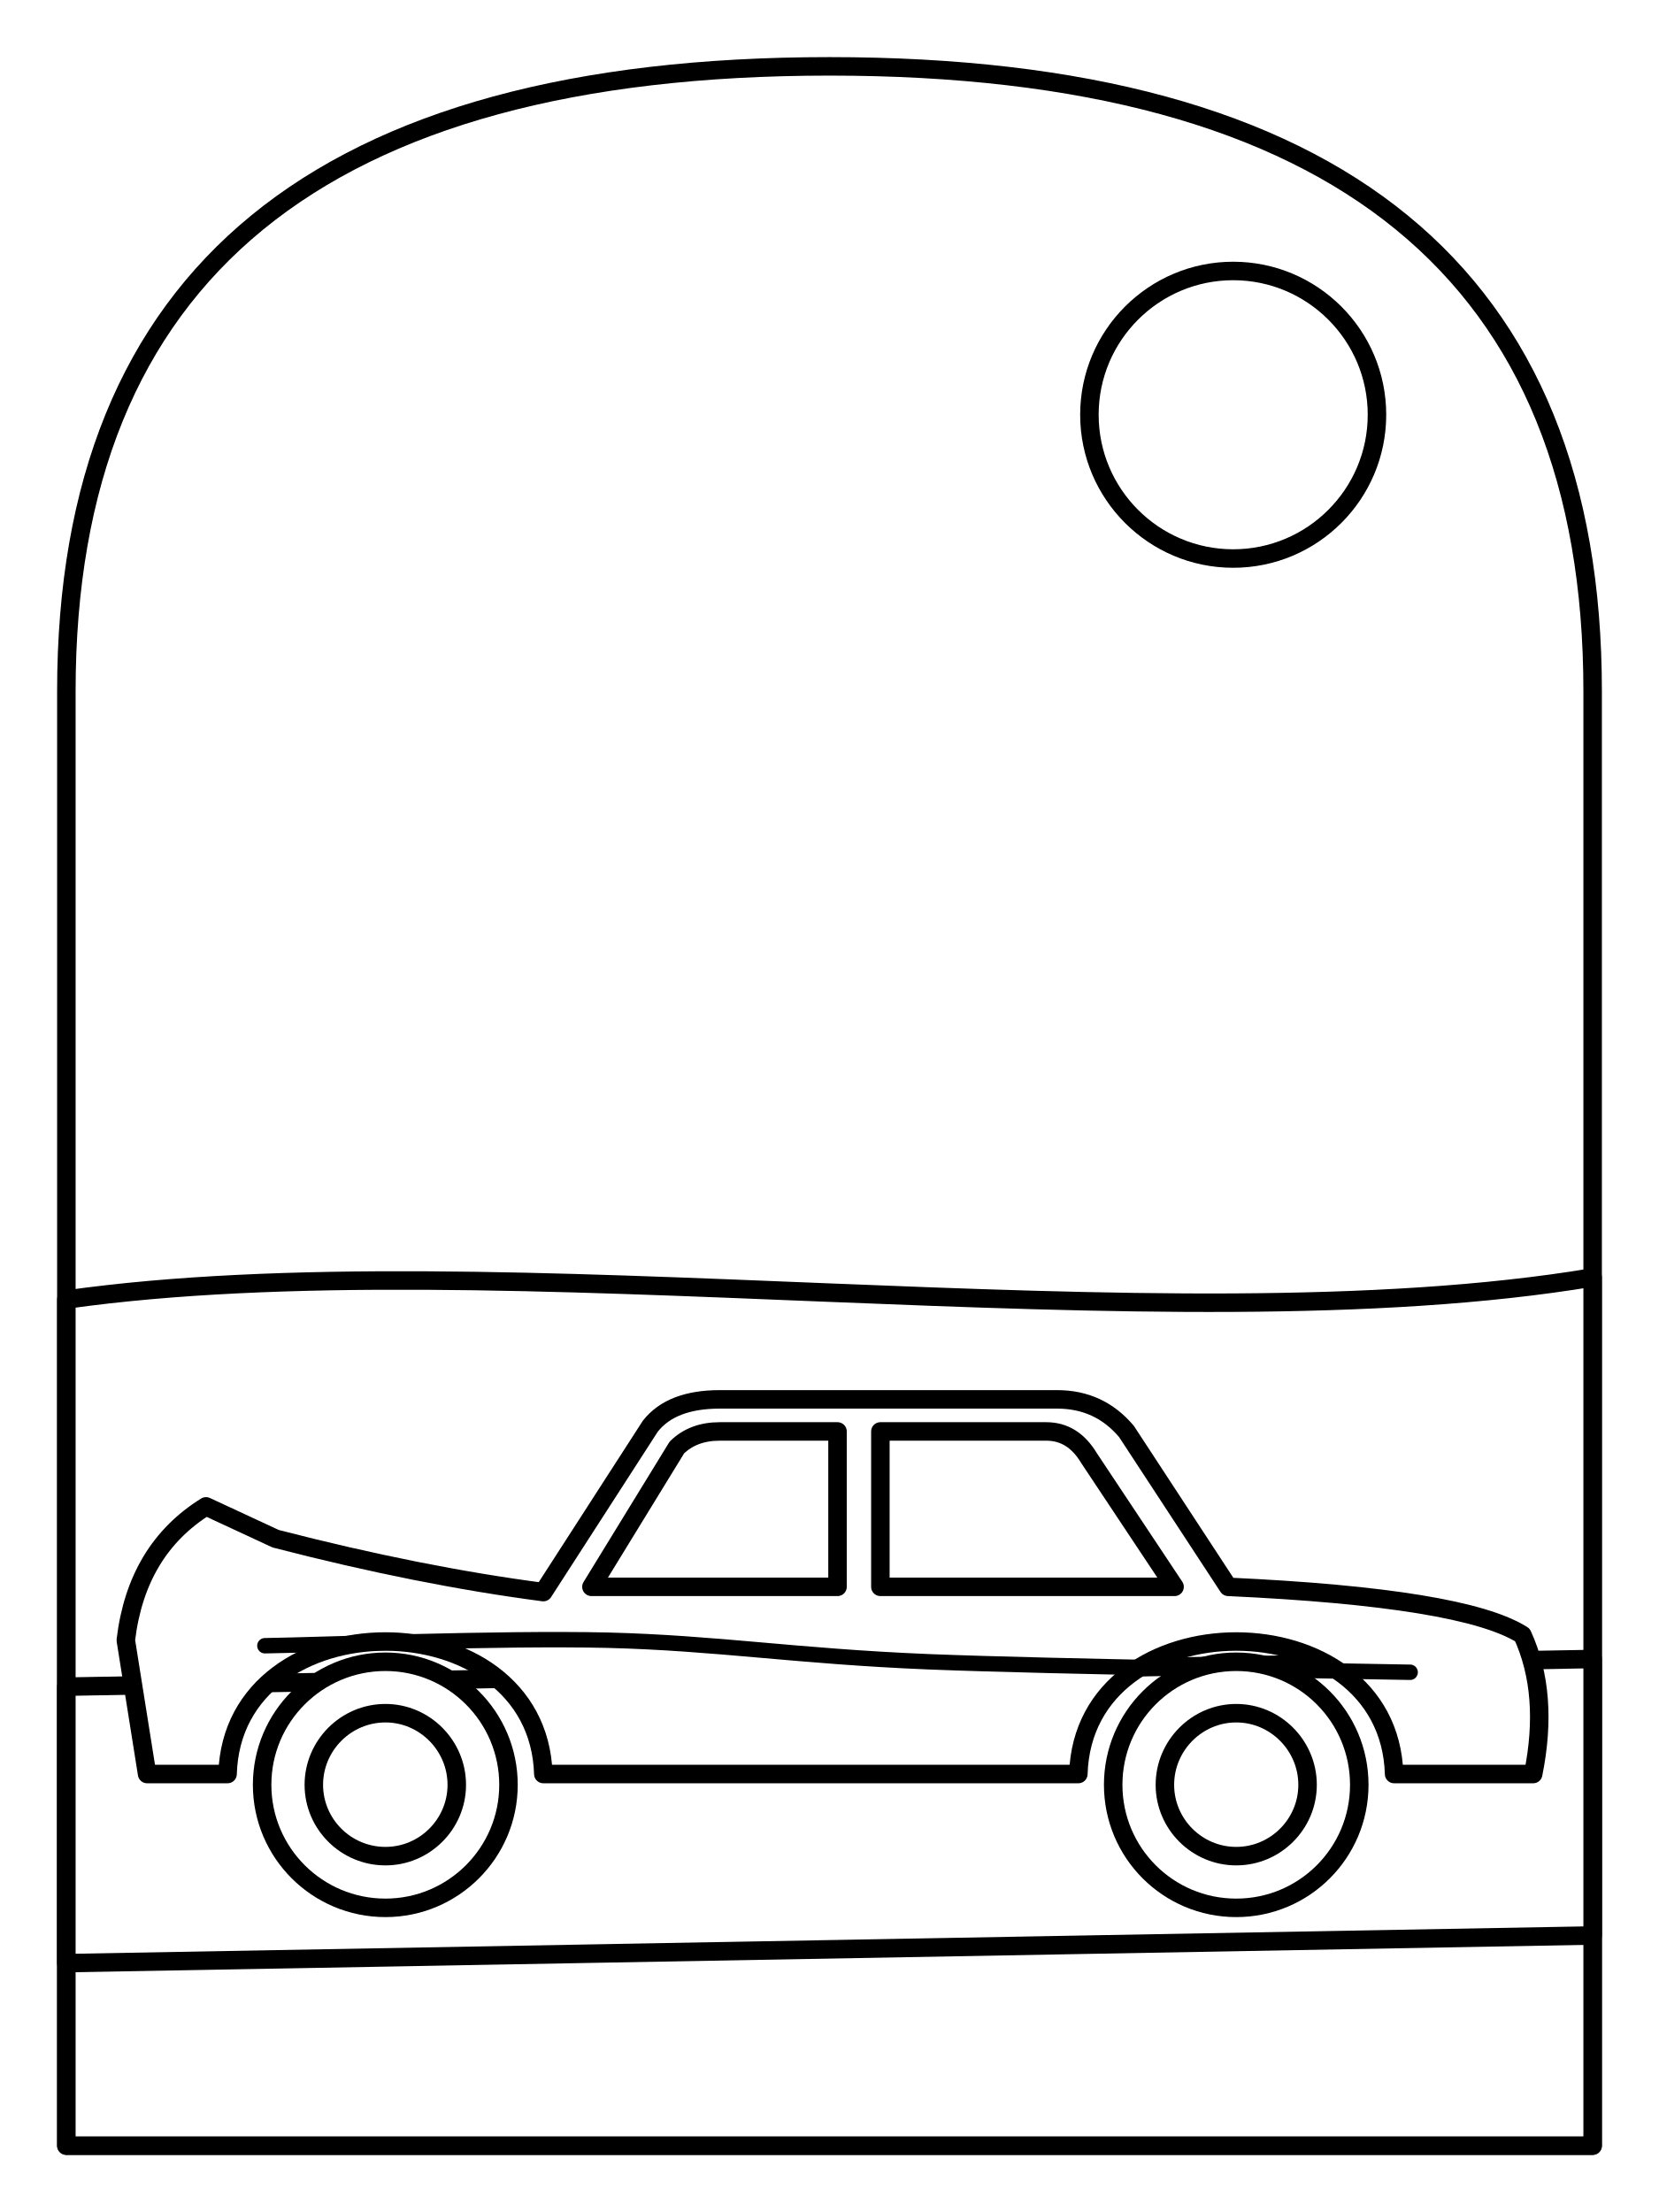
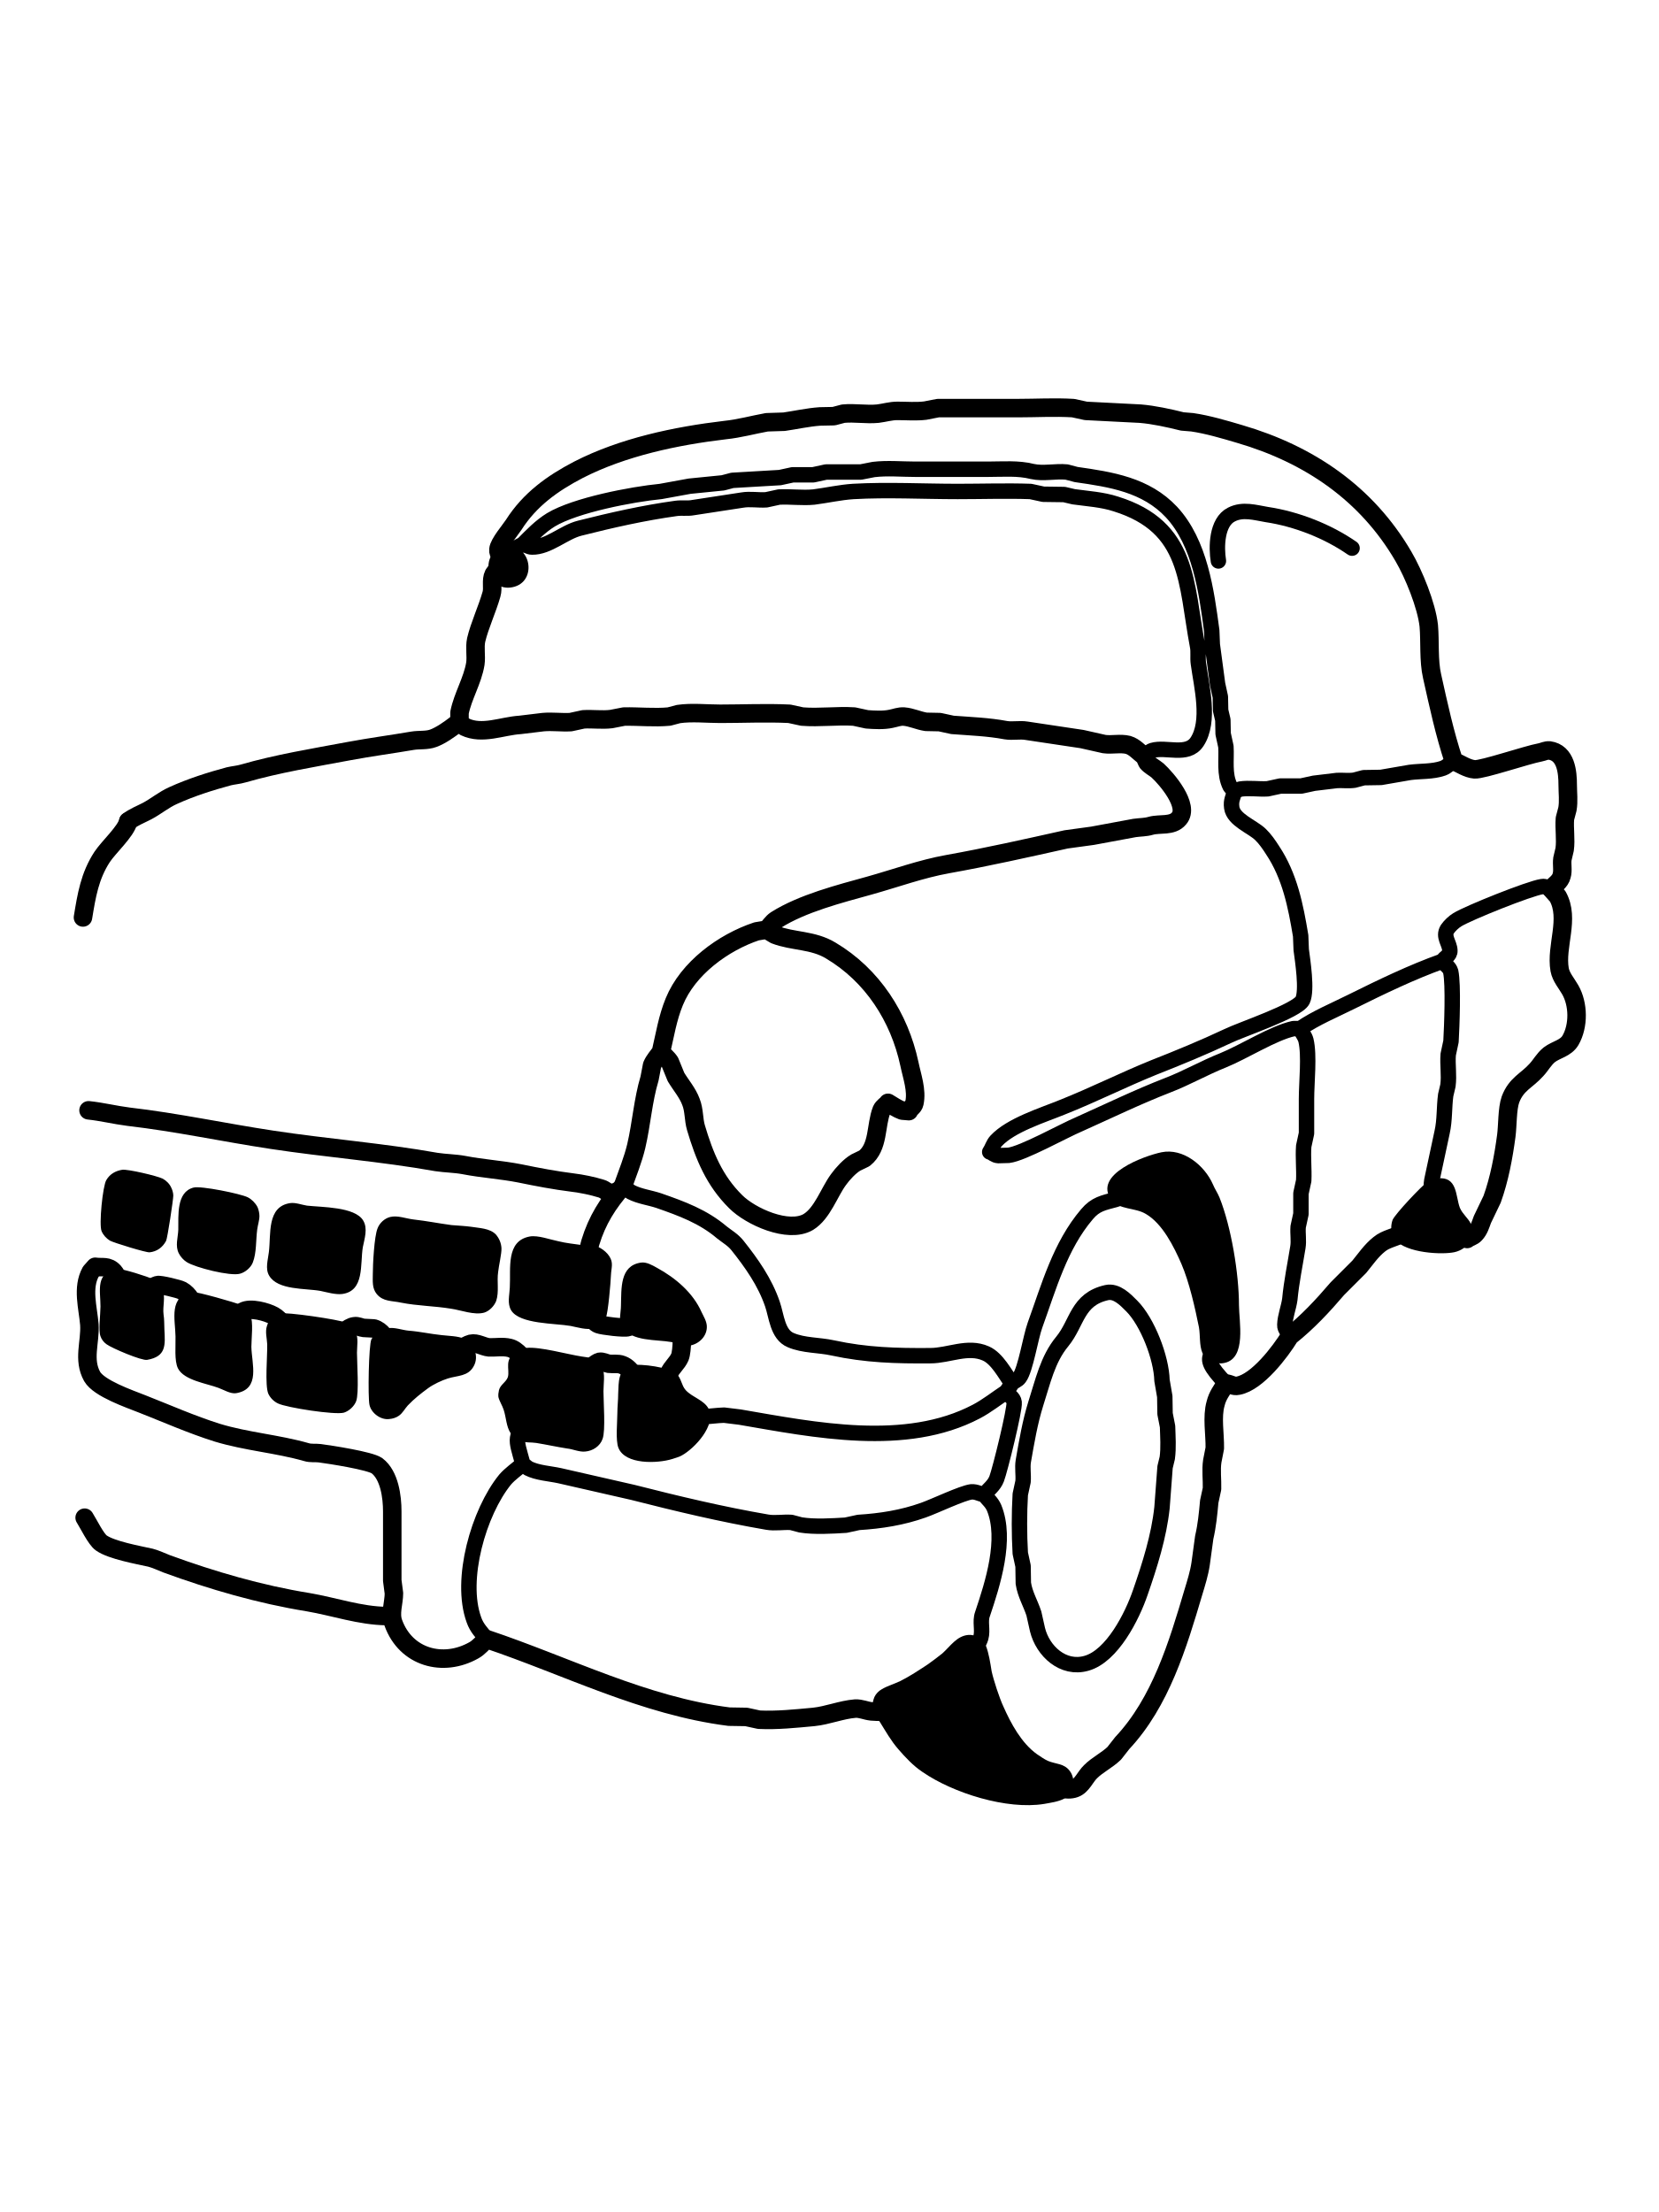
<svg xmlns="http://www.w3.org/2000/svg" version="1.1" viewBox="0 0 600 800" width="5.607in" height="7.476in" role="img" aria-label="The Sunday Sedan, a picture to color">
  <rect width="600" height="800" fill="#fff" />
-   <g transform="translate(0 0) scale(1)" fill="#fff" data-bw="white" stroke="#000" stroke-width="6.688" stroke-linecap="round" stroke-linejoin="round">
-     <path d="M24 776 L24 250 C24 99.3 116 24 300 24 C484 24 576 99.3 576 250 L576 776 Z" />
-     <path d="M498 150 C498 178.7 474.7 202 446 202 C417.3 202 394 178.7 394 150 C394 121.3 417.3 98 446 98 C474.7 98 498 121.3 498 150 Z" />
-     <path d="M24 470 C180 448 420 488 576 462 L576 776 L24 776 Z" />
-     <path d="M24 610 L576 600 L576 700 L24 710 Z" />
-     <path d="M53.2 641.6 L45.5 593.2 C48.1 571.3 57.8 555.2 74.5 544.8 L99.7 556.5 C134.5 565.5 166.7 571.9 196.5 575.8 L235.2 515.8 C240.3 509.3 248.7 506.1 260.3 506.1 L382.3 506.1 C392.6 506.1 400.9 510 407.4 517.7 L444.2 573.9 C501 576.5 536.4 582.3 550.6 591.3 C557.1 605.5 558.4 622.3 554.5 641.6 L504.2 641.6 C502.3 577.7 391.9 577.7 390 641.6 L196.5 641.6 C194.5 577.7 84.2 577.7 82.3 641.6 Z" />
-     <path d="M213.9 573.9 L244.8 523.5 C248.7 519.7 253.8 517.7 260.3 517.7 L302.9 517.7 L302.9 573.9 Z" />
-     <path d="M318.4 573.9 L318.4 517.7 L378.4 517.7 C384.9 517.7 390 520.9 393.9 527.4 L424.8 573.9 Z" />
-     <path fill="none" stroke-width="5.573" d="M95.8 595.2 C116.4 594.9 179.7 592.3 219.7 593.2 C259.6 594.2 287.4 599 335.8 601 C384.2 602.9 481 604.2 510 604.8" />
-     <path d="M183.9 645.5 C183.9 670.1 163.9 690 139.4 690 C114.8 690 94.8 670.1 94.8 645.5 C94.8 620.9 114.8 601 139.4 601 C163.9 601 183.9 620.9 183.9 645.5 Z" />
-     <path d="M165.2 645.5 C165.2 659.7 153.6 671.3 139.4 671.3 C125.1 671.3 113.5 659.7 113.5 645.5 C113.5 631.3 125.1 619.6 139.4 619.6 C153.6 619.6 165.2 631.3 165.2 645.5 Z" />
-     <path d="M491.6 645.5 C491.6 670.1 471.7 690 447.1 690 C422.5 690 402.6 670.1 402.6 645.5 C402.6 620.9 422.5 601 447.1 601 C471.7 601 491.6 620.9 491.6 645.5 Z" />
-     <path d="M472.9 645.5 C472.9 659.7 461.3 671.3 447.1 671.3 C432.9 671.3 421.3 659.7 421.3 645.5 C421.3 631.3 432.9 619.6 447.1 619.6 C461.3 619.6 472.9 631.3 472.9 645.5 Z" />
+   <g transform="translate(-0.843 -3.153) scale(1.005)" fill="#fff" data-bw="white" stroke="#000" stroke-width="6.657" stroke-linecap="round" stroke-linejoin="round">
+     <path fill="none" stroke-width="5.548" d="M189 199 C192.2 195.8 195.2 192.6 199.1 190.2 C207.9 184.9 228.3 181 238.6 180 L249 178.1 L261 176.9 L264.4 176 L281.5 175 L286.1 174 L293.5 174 L298.1 173 L310.6 173 L315.2 172.1 C320.1 171.5 325.3 172 330.2 172 L356.4 172 C361.7 172 367.2 171.5 372.3 172.8 C376.3 173.7 380.7 172.6 384.7 173 L388.1 173.9 C400.7 175.7 413.2 177.6 422.4 187.4 C432.7 198.5 435 215.9 436.9 230.1 L437.1 235.1 L439 249.3 L440 253.9 L440.1 258.8 L440.9 262.2 L441 267.2 L442 271.8 C442.3 276.5 441.3 281.7 443.5 286.1 L445 288 M189 199 C190.1 199.1 191 200 192.3 200 C198.2 200.1 203.8 194.6 209.5 193.2 C221 190.3 232.5 187.7 244.1 186.1 C246.2 185.8 248.3 186.2 250.3 185.8 L267.9 183.1 C270.8 182.6 273.7 183.2 276.6 183 L281.2 182 C285.4 181.8 289.6 182.4 293.7 182 C298.4 181.4 303.2 180.3 307.9 180 C320.3 179.3 333 180 345.5 180 C354.2 180 363 179.7 371.7 180 L376.3 181 L383.8 181.1 L387.2 181.9 C392.2 182.6 397.5 182.9 402.4 184.5 C429 192.8 427.5 212.9 431.8 235.7 C432.2 237.7 431.8 239.8 432.1 241.9 C433.2 250.1 436.5 262.7 431.6 270.1 C428.1 275.4 420.5 271.7 415.5 273.2 C414.2 273.6 413.8 274.8 412.7 275.3 M189 199 L186.9 200.1 L184.7 202.9 C184 203.9 182.9 204.2 182 205 M524 277 C522.6 277.8 521.7 279 520.1 279.6 C516.4 280.9 512 280.6 508.2 281.1 L497.8 282.9 L491.6 283 L488.2 283.9 C486.2 284.2 484 283.9 482 284 L473.7 285 L469.1 286 L461.6 286 L457 287 C453.8 287.2 450.4 286.6 447.1 287.1 L445 288 M445 288 C444.7 290.1 443.7 291 444.1 293.8 C444.7 298.2 451.5 300.6 454.4 303.4 C456 304.9 457.6 307.2 458.8 309.1 C465 318.4 467.1 329.1 468.9 339.9 L469.1 344.9 C469.6 348.8 471.3 359.5 469.6 363.1 C467.7 366.9 447.5 373.6 442.6 376 C433.9 380.1 424.9 383.8 416 387.3 C404.9 391.8 394.2 397.2 383.1 401.6 C376 404.5 364.6 408 359.3 413.7 C358.2 414.9 357.9 416.4 357 417.7 C358.1 418 358.6 418.9 360.1 419 L363.8 418.9 C368.9 418.3 383.5 410.1 389.2 407.7 C399.7 403 410.2 397.9 421 393.7 C427.8 391.1 434.2 387.4 441 384.7 C448.4 381.7 459 374.9 466.3 373.3 L468.7 373.3 M559 323 C557.9 323 557.2 321.9 555.7 322.2 C551.1 322.9 529.4 331.6 525.3 334.1 C524 334.9 522.6 336.2 521.7 337.5 C520 340.2 522.5 342.5 522.6 345.2 C522.7 347.1 520.7 347.6 520 349 M520 349 C520.9 350.5 522.4 351 522.9 352.8 C523.9 357.4 523.3 372.6 523 377.9 L522 382.6 C521.7 386.3 522.4 390.1 521.9 393.8 L521.1 397.2 C520.5 401.6 520.8 406.2 519.8 410.6 L516.1 427.9 C515.6 430.8 516.2 433.7 516 436.6 L515 440 M520 349 C508.8 353 497.9 358.3 487.2 363.6 C480.8 366.8 474.6 369.3 468.7 373.3 M468.7 373.3 C469.3 374.8 470.4 375.9 470.8 377.5 C472.1 382.9 471 392.7 471 398.6 L471 411 L470 415.6 C469.7 419.7 470.2 423.9 470 428 L469 432.6 L469 440 L468 444.6 C467.8 447.1 468.3 449.6 467.9 452 C466.9 458.2 465.6 464.4 465 470.7 C464.6 473.7 463.3 476.8 463.2 479.9 C463.1 481.6 464.6 482.5 465 484 M225 430 L227.9 432.1 C231 433.7 234.6 434.1 237.9 435.2 C246.2 438.1 253.9 440.9 260.7 446.7 C262.6 448.2 264.6 449.3 266.2 451.3 C271.3 457.7 276.1 464.5 278.8 472.4 C280.3 476.7 280.6 483.4 285.4 485.4 C290.1 487.4 295.5 487.1 300.5 488.2 C312.5 490.8 323.3 491.1 335.6 491 C342.3 491 349.1 487.3 355.6 490.2 C359.7 492 362.5 497.6 365 501 M365 501 C365.8 500.1 367 499.9 367.7 498.9 C369.9 496 371.7 484.4 373.3 480 C378.3 466.2 382.3 451.5 392 440.1 C395.1 436.4 397.9 436 402.3 434.8 C405.5 434 406.7 429.8 409.9 429.1 C421.9 426.7 430.5 442 433.8 451.3 C436.7 459.6 438.1 468.1 439 476.7 L440 481.3 C440.3 492.5 430 488.5 442 501 M365 501 L363 504 M363 504 C363.8 505.4 365.6 506 365.8 507.8 C366.1 510.3 360.7 532.2 359.5 535.3 C358.6 537.7 356.6 539.1 355 541 M363 504 C359.5 506.3 356 509.1 352.2 511.1 C326.7 524.5 293.9 517.7 267.1 513.1 L261.4 512.4 C257 512.5 245.8 514.4 242 512.6 C240.1 511.8 239.1 509.7 237.7 508.3 M197 506 L192.1 512.8 C185.6 520.7 186.3 520.1 189 530 M189 530 L190.9 531.5 C194.2 533.2 198.7 533.4 202.3 534.2 L228.6 540.2 C244.7 544.3 260.6 548.1 276.9 550.9 C279.7 551.4 282.7 550.8 285.6 551 L289 551.9 C294 552.7 300.2 552.3 305.2 552 L309.8 551 C317.8 550.5 325.5 549.3 333.1 546.6 C337.1 545.2 347.1 540.4 350.4 540 C352.3 539.9 353.4 540.8 355 541 M189 530 C187 531.7 184.3 533.6 182.6 535.6 C173.1 547.3 166.1 571.6 171.4 586.1 C172.4 589 174.2 590.7 176 593 M355 541 C356.3 542.7 357.7 543.7 358.6 545.8 C363.2 557.1 358.1 573 354.4 584 C353.4 586.7 354.6 589.7 353.8 592.5 C352.6 596.6 348.2 599.2 346.3 603.1 C344.7 606.5 344.1 610.5 342.7 614 C341.7 616.3 340.3 618 339 620 M399.1 468.3 C402.7 467.5 405.9 470.9 408.1 473.1 C413.8 478.8 418.8 491.8 419 499.9 L420 505.7 L420.1 511.9 L421 516.5 C421.1 520.2 421.4 524.1 420.9 527.8 L420.1 531.1 L419 545.7 C417.9 556 414.6 566.4 411.2 576.2 C408.3 584.7 401.1 599.1 391.8 601.7 C383.4 604.1 376.1 597.3 374.2 589.6 L372.9 583.8 C371.7 580.1 369.7 576.9 369.1 572.9 L369 566.7 L368 562.1 C367.6 555.2 367.6 547.8 368 540.9 L369 536.3 C369.2 533.8 368.7 531.3 369.1 528.9 C370.3 522 371.5 514.9 373.6 508.2 C376.1 500.5 377.8 492.3 383.1 485.9 C388.6 479.2 388.4 470.7 399.1 468.3 Z" />
+     <path fill="none" stroke-width="5.548" d="M487.4 200.4 C478.6 194.3 467.4 189.9 456.7 188.3 C452.5 187.6 448.1 186.2 444 188.3 C438.6 191 438.5 200.1 439.3 205" />
+     <path fill="none" d="M182 205 L178.5 209.8 C177.4 212 178.4 214.7 177.7 217 C176.2 222.3 173.4 228.3 172.2 233.4 C171.6 236.2 172.3 239.2 171.9 242 C170.9 248.1 167.4 253.6 166.2 259.6 L166.2 263.2 L168.1 264.7 C174.4 267.7 181.5 264.4 188 264 L196.3 263 C199.6 262.7 202.9 263.2 206.2 263 L210.8 262 C214.1 261.8 217.5 262.3 220.8 261.9 L225.4 261 C230.8 260.9 236.3 261.5 241.6 261 L245 260.1 C249.8 259.4 255.1 260 260 260 C268.2 260 276.6 259.6 284.9 260 L289.5 261 C295.7 261.5 302 260.6 308.2 261 L312.8 262 C315.5 262.2 318.8 262.4 321.5 261.8 C323.1 261.5 324.4 260.9 326.1 261 C328.8 261.2 331.4 262.5 334.1 262.9 L339 263 L343.6 264 C350.1 264.5 356.4 264.7 362.8 265.9 C365.2 266.3 367.8 265.7 370.2 266.1 L390.2 269.1 L398.2 270.9 C401 271.3 404 270.5 406.8 271.2 C409.2 271.9 410.7 273.9 412.7 275.3 M182 205 C181.6 203.5 180 202.6 180.2 200.9 C180.4 198.6 184.4 194 185.7 192 C191.5 182.9 199.6 177.1 209 172.2 C225 164 244.1 160 261.8 157.9 C266.8 157.4 271.8 156 276.8 155.1 L283 154.9 C287.2 154.3 291.6 153.3 295.9 153 L300.9 152.9 L304.3 152 C308.4 151.6 312.6 152.4 316.7 152 C319.2 151.7 321.3 151 323.8 151 C327.1 151 330.5 151.3 333.8 150.9 L338.4 150 L367.1 150 C373.7 150 380.4 149.6 387 150 L391.6 151 L411.2 152 C416 152.4 421.5 153.6 426.3 154.8 L429.9 155.1 C435.4 155.9 441.5 157.7 446.9 159.3 C471.9 166.6 492.7 180.7 505.9 203.4 C509.6 209.7 514.2 221 515 228.3 C515.5 233.9 514.9 240.9 516.2 246.5 C518.5 256.8 520.7 267.1 524 277 M412.7 275.3 L413.7 277.5 C414.7 278.7 416.2 279.4 417.4 280.4 C420.6 283.3 429.1 293.2 425.1 297.7 C422.7 300.6 418.2 299.4 415 300.3 C413 300.9 411.1 300.8 409.1 301.1 L394 303.9 L384.5 305.2 C370.6 308.3 355.9 311.6 341.9 314.1 C332.4 315.8 323.1 319.2 313.8 321.8 C303 324.8 289.6 328.2 280.1 334.2 C278.7 335.1 277.9 336.6 276.7 337.7 M524 277 C526.3 278 528.9 279.8 531.5 280 C534.4 280.2 550.2 274.8 555.1 273.9 C556.2 273.7 557.2 273.1 558.4 273.2 C564.4 274 565 281 565 285.6 C565 288.4 565.4 291.5 564.9 294.3 L564 297.7 C563.7 301.4 564.4 305.2 563.9 308.8 L563.1 312.2 C562.8 314.2 563.4 316.4 562.8 318.3 C562.3 320.4 560.3 321.5 559 323 M559 323 L561.4 325.7 C565.9 333.8 560.6 343.6 562.1 352.1 C562.6 354.8 564.6 357 565.9 359.3 C568.9 364.5 569 372.3 566 377.5 C564.3 380.4 560.9 380.8 558.4 382.7 C556.4 384.3 555.4 386.4 553.7 388.2 C550.2 392.1 546.5 393.2 544.4 398.8 C543.2 402.2 543.4 408.2 542.9 411.9 C541.9 419.4 540.4 427.5 537.8 434.7 L534.3 442 C533.6 443.9 533.1 445.7 531.7 447.2 C530.8 448.2 529.6 448.3 528.8 449 L525.4 447.9 C523.6 446.9 522.4 445.2 520.9 443.9 L515 440 M276.7 337.7 L279.7 339.5 C286.1 342 293.4 341.3 299.8 345.2 C314.8 354.1 324.5 369.2 328.1 386 C329 390.4 330.9 395.5 329.9 400.1 C329.6 401.5 328.3 401.9 327.9 403 L325.5 402.8 C323.8 402.2 321.9 400.9 320.4 400 C319.7 401 318.7 401.3 318.1 402.6 C315.9 408.2 317.1 415.9 311.9 420 L308.8 421.5 C306.6 422.8 304.1 425.5 302.6 427.6 C299.2 432.2 296.8 439.8 291.7 442.9 C284.5 447.1 270.9 440.9 265.6 435.6 C257.9 428 254.3 419.1 251.3 409 C250.4 406 250.7 402.7 249.5 399.7 C248.3 396.4 245.9 393.7 244.1 390.7 L241.9 385.3 C241 383.9 239.7 383 238.7 381.7 M276.7 337.7 L273.1 338.3 C261.1 342.3 248.4 351.6 243.5 363.6 C241.1 369.4 240.1 375.7 238.7 381.7 M238.7 381.7 C237.6 383.3 236.3 384.6 235.5 386.5 L234.6 391.2 C232.2 399.2 231.7 407.5 229.8 415.6 C228.6 420.6 226.7 425.2 225 430 M225 430 C219.6 436.1 215.7 442.3 213.3 450.2 C212.5 452.8 212.5 455.7 211.6 458.2 C210.6 460.7 207.7 462.4 207.4 465.2 C207 468.1 210.4 470.9 211.8 473.1 C213.1 475.2 213.8 478.8 216.3 479.7 C217.6 480.2 225.6 481.2 226.9 480.7 C231.1 478.9 233.2 472.5 238.7 473 C240.4 473.2 241.5 474.5 242.6 475.6 C243.7 476.7 245.2 477.9 245.7 479.3 C246.5 481.6 246.4 489.3 245.5 491.5 C244.5 493.8 242.5 495.2 241.6 497.4 C240.5 500 240.6 502.9 239.8 505.5 C239.4 506.8 238.2 507.2 237.7 508.3 M515 440 C511.9 442.3 508.8 445.1 505.5 447 C502.9 448.5 499.6 448.9 497.2 450.9 C494.3 453.2 492.3 456.2 490 459 L482.1 466.9 C476.8 473.1 471.4 478.9 465 484 M465 484 C461.5 489.7 453.3 500.5 446.4 501.8 C444.7 502.2 443.6 501.1 442 501 M442 501 C440.5 503.5 439 505.3 438.3 508.2 C436.9 513 438.1 519.3 438 524.3 L437.1 528.9 C436.6 532.2 437.1 535.6 437 538.9 L436 543.5 C435.6 547.9 435.2 552.1 434.2 556.4 L432.9 565.9 C432.4 569.3 431.3 572.8 430.3 576.1 C424.7 595 418.5 615.7 404.7 630.4 L401.8 634.1 C399.2 636.6 395.8 638.2 393.3 640.7 C391.4 642.5 390.2 645.8 387.6 646.7 C386.3 647.2 384.2 647.2 382.9 646.6 L377.9 643.7 C372.9 641.5 367.9 639.9 363.1 637.3 C354.2 632.6 346.7 626.3 339 620 M197 506 C199 505.4 201.7 505 203.6 503.9 C206.8 502.1 214.1 493.8 216.6 493.2 C217.7 493 218.8 493.7 219.9 493.9 C221.4 494.1 223.2 493.7 224.7 494.3 C228.4 495.6 229.9 500.5 232.3 503.2 L237.7 508.3 M197 506 C194.5 501.4 189.6 489.4 184.2 488.2 C181.8 487.6 179.2 488.1 176.8 488 C174.7 487.8 172.4 486.2 170.3 486.7 C167.8 487.4 165.7 489.6 163.2 490.6 C161 491.4 149 493.4 146.8 492.9 C141 491.5 140.9 482.8 135.4 481.2 L131.7 481 C130.7 480.9 129.5 480.2 128.4 480.4 C123.3 481 118.9 492.3 111.4 489.8 C105.4 487.7 104.3 479.4 99.3 476.6 C96.8 475.2 90.9 473.6 88.3 475.1 C85 477 81.7 482 77.2 480.7 C70.8 478.9 71.7 470.5 66.2 467.5 C65.3 467 58.4 465.3 57.5 465.6 C54.2 466.6 52.3 470.8 48.2 469.8 C43.8 468.6 44.3 463.7 41.8 460.8 C39.7 458.5 37.7 459.4 35.1 459 L33.5 460.8 C30.3 466.6 32.5 473.7 33 479.8 C33.4 486.1 30.6 492.4 34 498.5 C36.5 502.8 47.3 506.5 52.1 508.4 C61 511.9 69.8 515.8 79 518.7 C89.5 521.9 100.6 522.7 111.1 525.7 C112.7 526.2 114.3 525.9 115.9 526.1 C119.7 526.6 134 528.8 136.5 530.6 C141 534 142 541.8 142 547 L142 571.9 L142.6 576.5 C142.6 580 141.1 583.7 142.4 587.2 C146.9 599.6 160.3 603.3 171.4 597 C173.2 596 174.4 594.4 176 593 M176 593 C204.9 602.7 232.5 617 263.2 620.9 L269.4 621 L274 622 C280.6 622.3 287.1 621.6 293.6 621 C298.6 620.5 303.6 618.4 308.6 618 C310.7 617.9 312.4 618.8 314.4 619 C319.4 619.4 324.5 618.9 329.4 619 L334 619.9 L339 620" />
+     <path fill="none" d="M47 298.7 C46.2 302.3 40 307.9 37.6 311.5 C33.1 318.4 32 325.4 30.7 333.3" />
+     <path fill="none" d="M164.8 263.9 C162.6 265.6 159.5 267.8 156.8 268.8 C154.4 269.7 151.7 269.3 149.3 269.7 C141.7 271 134.1 272 126.6 273.4 C113.8 275.8 100.8 277.9 88.3 281.5 C86.6 282 84.9 282.1 83.2 282.5 C76.5 284.3 69.6 286.5 63.2 289.4 C59.8 290.9 57 293.3 53.8 295 C51.5 296.2 49.1 297.1 47 298.7 M222.7 432 C222 432.2 221.4 432.5 220.7 432.5 C219.5 432.4 218.4 431.2 217.3 430.9 C214.1 429.9 210.2 429.1 206.9 428.7 C200.5 427.9 194.2 426.7 187.9 425.4 C181.3 424.1 174.5 423.7 167.8 422.4 C164.6 421.8 161.2 421.8 157.9 421.3 C138.3 417.8 118.4 416.3 98.7 413.3 C81.5 410.7 64.4 407 47.1 405 C42.3 404.4 37.5 403.2 32.7 402.7 M140 584.7 C130.4 584.6 121.1 581.3 111.7 579.7 C94.4 576.9 77.2 571.9 60.8 565.9 C59 565.2 56.9 564.2 55 563.7 C50.5 562.7 41 561 37.3 558.4 C35.4 557.1 32.7 551.5 31.3 549.3" />
+     <path fill="#000" stroke="none" d="M183.2 199.8 C173.3 200.8 175.3 215.4 184.3 214.6 C194.4 213.6 192.4 198.9 183.2 199.8 Z" />
+     <path fill="#000" stroke="none" d="M418.8 417.8 C412.6 419.1 394 425.8 400.8 434.9 C403.7 438.6 409.2 437.6 413.2 440 C419.2 443.5 423.3 451.8 426 458 C428.8 464.5 430.9 473.8 432.3 480.8 C432.8 483.7 432.4 487.2 433.5 489.9 C434.8 492.9 438.5 494.3 441.5 493.6 C449.5 491.9 446.7 478.6 446.7 472.8 C446.7 461.5 443.9 444.6 439.7 434.1 C439 432.4 438 431 437.3 429.3 C434.3 422.5 426.6 416.2 418.8 417.8 Z M44.8 424.1 C42.4 424.5 40.4 425.6 39.1 427.8 C37.8 429.9 36.4 443.9 37.4 446.2 C38 447.6 39.1 448.8 40.4 449.6 C41.6 450.3 53.6 454 54.7 453.8 C57.3 453.5 59.3 452.1 60.6 449.7 C61.1 448.8 63.2 434.8 63.2 433.4 C63.2 432.5 62.9 431.4 62.5 430.6 C61.9 429.2 60.7 428 59.4 427.3 C57.4 426.3 46.8 423.8 44.8 424.1 Z M518.2 427.2 C516.9 427.3 515.7 427.6 514.7 428.3 C512.5 429.8 503 439.9 502 442.1 C501.3 444 501.3 446.3 502.2 448.2 C504.9 453.7 518 454.7 523.4 453.9 C528.3 453.3 532.6 448.6 530.2 443.6 C529.1 441.4 527.2 440.1 526.2 437.8 C524.6 433.6 525.4 426.4 518.2 427.2 Z M70.5 430.5 C64.2 432.1 65.1 440.7 65 445.7 C64.9 448.5 63.8 451.5 65.2 454.2 C65.8 455.4 66.9 456.6 68 457.3 C71.1 459.3 83.8 462.5 87.2 461.5 C89.1 461 91.1 459.3 91.8 457.5 C93.2 454 92.9 449.3 93.4 445.6 C93.6 444 94.2 442.3 94.2 440.7 C94.2 439.7 93.9 438.4 93.5 437.5 C92.7 436 91.4 434.7 90 434 C87.4 432.7 73.1 429.8 70.5 430.5 Z M105.2 436.1 C96.8 437.4 98.4 447.3 97.6 453.7 C97.3 456.4 96.2 459.7 97.7 462.2 C100.8 467.5 110.8 466.7 116.2 467.7 C118.6 468.2 121.6 469.1 124 468.8 C132.1 467.7 130.4 458 131.4 452 C132 448.9 133.3 445.2 131.5 442.3 C128.5 437.4 116.7 437.6 111.3 437 C109.4 436.7 107.1 435.8 105.2 436.1 Z M141.2 441.1 C139.2 441.6 137.4 443.3 136.7 445.2 C135.5 448.1 135 458.2 135 461.7 C135 464.2 134.7 466.7 136.4 468.8 C138.7 471.6 141.9 471.2 145.1 471.9 C151.1 473.1 157.2 473.1 163.2 474.1 C166.7 474.6 171.5 476.5 175.1 475.5 C177 474.9 178.7 473.1 179.4 471.3 C180.5 468 179.6 464.3 180.1 460.9 C180.3 458.8 181.4 454.2 181.3 452.3 C181.2 450.5 180.5 448.8 179.3 447.4 C177.1 445.1 173.3 445.1 170.3 444.6 C168 444.3 165.7 444.2 163.3 444 C158.8 443.4 154.3 442.5 149.8 442 C147 441.7 143.9 440.4 141.2 441.1 Z M191.5 448.1 C182.8 449.7 184.7 459.6 184.3 466.5 C184.2 469.2 183.3 472.2 184.8 474.7 C187.9 479.7 200.6 479.3 206.2 480.3 C208.7 480.8 211.9 481.8 214.4 481.2 C216.2 480.8 218 479.3 218.8 477.6 C219.7 475.6 220.6 464.6 220.7 462 C220.8 459.4 221.7 457.6 220.1 455.2 C218.6 452.9 215.5 451.1 212.8 451 C211.9 451 211.2 451.4 210.3 451.2 C207.5 450.8 204.5 450.5 201.7 449.8 C198.7 449.2 194.5 447.6 191.5 448.1 Z M231.5 457.5 C223.8 458.6 224.5 466.9 224.3 473 C224.3 475.6 223.3 478.3 224.8 480.7 C228.1 486 237 485.1 242.5 486.1 C244.5 486.5 246.8 487.8 248.9 487.4 C252.3 486.9 255.4 484 255.2 480.3 C255.1 478.5 254 476.8 253.3 475.3 C250.2 468.3 243.9 463 237.3 459.4 C235.7 458.5 233.5 457.2 231.5 457.5 Z M43.2 459.8 C35 461 37 467.4 37 473.3 C37 476 36.2 481.9 37 484 C37.4 485.2 38.2 486.2 39.2 486.9 C41.1 488.3 51.9 492.9 53.8 492.5 C60.7 491.3 60.3 487.2 60 481.6 C59.9 479.7 60 478 59.7 476.2 C59.3 473.2 60.5 469.9 59.3 467.1 C58.6 465.6 57.3 464.3 55.9 463.5 C54.3 462.6 44.7 459.6 43.2 459.8 Z M70.2 468.1 C61.4 469.5 63.9 477.8 64 484.1 C64.1 487.2 63.5 492.9 64.9 495.6 C67.1 499.9 75.3 501 79.5 502.6 C81.4 503.3 83.8 504.8 85.8 504.5 C94.7 503 91.4 493.9 91.3 487.8 C91.3 484.7 92.1 478.9 90.9 476.2 C90.1 474.8 88.8 473.5 87.4 472.7 C85.7 471.9 71.6 467.9 70.2 468.1 Z M101.5 475.8 C99.5 476.3 97.5 478.2 96.9 480.3 C96.2 482.4 96.9 484.7 97 486.9 C97.1 490.8 96.1 501.7 97.4 504.7 C98.1 506.2 99.4 507.5 100.9 508.2 C104 509.7 121.4 512.4 124.6 511.5 C126.5 510.9 128.3 509.2 129 507.4 C130.1 504.5 129.3 493.6 129.3 489.9 C129.3 487.6 129.9 484.6 128.8 482.5 C128.1 481 126.8 479.7 125.3 479.1 C122.9 478 103.8 475.2 101.5 475.8 Z M140.5 481.1 C138 481.6 135.8 482.7 134.5 485.1 C133.5 487.1 133.2 506 133.8 508.7 C134.4 511.6 137.8 514.2 140.9 513.8 C142.2 513.7 143.4 513.3 144.4 512.6 C145.8 511.6 146.5 510.1 147.6 508.9 C149.9 506.5 152.3 504.6 154.9 502.7 C156.8 501.3 159.8 499.9 162 499.2 C165.5 498.1 169.3 498.5 171.3 494.8 C173.3 491.3 171.5 486.5 167.9 484.9 C165.6 483.9 162.3 483.9 159.8 483.6 C155.8 483.2 151.9 482.3 147.9 482 C145.6 481.8 142.8 480.7 140.5 481.1 Z M190.2 488.2 C187.1 488.5 183.8 490.8 183.7 494.1 C183.6 495.6 184 497.3 183.6 498.7 C183 500.5 180.9 501.4 180.4 503.4 C180.2 504.3 180.1 505.1 180.2 505.9 C180.6 507.5 181.6 508.9 182.1 510.5 C183 513.2 183 516.5 184.6 518.9 C185.4 520.1 186.7 521.2 188.1 521.7 C189.9 522.4 191.9 522.1 193.8 522.4 C197.5 523 201.1 523.8 204.9 524.4 C207 524.6 209.2 525.7 211.4 525.5 C214.1 525.3 216.8 523.6 217.7 520.9 C218.8 517.9 218 507.6 218 503.8 C218 501.2 218.7 497.5 217.5 495.1 C215.9 492 213.3 491.7 210.2 491.3 C204.9 490.5 195.2 487.7 190.2 488.2 Z M228.2 494.5 C223.1 495.7 223.5 500.7 223.3 504.7 C223.3 507.1 223 509.4 223 511.8 C223 514.9 222.3 521.5 223.4 524.2 C225.9 530.3 237.5 529.8 242.7 528.2 C243.8 527.8 245.2 527.5 246.2 526.9 C250.9 524.3 258.6 516 255.9 510.2 C254.2 506.9 250.1 506.1 247.6 503.4 C246 501.6 246.1 499.2 244.2 497.4 C242 495.3 231.3 493.7 228.2 494.5 Z M349.2 591.5 C345.1 591.9 342.8 595.6 340 598.1 C338.3 599.5 336.5 600.8 334.7 602.1 C331.5 604.2 328.2 606.4 324.8 608.1 C322.3 609.3 319.5 610 317.3 611.6 C316.3 612.4 315.5 613.5 315.2 614.7 C314.7 616.3 314.8 618 315.4 619.6 C315.8 620.7 316.8 621.6 317.4 622.7 C319.6 626.2 321.4 629.5 324.1 632.6 C326.7 635.6 329.5 638.6 332.8 640.8 C343.8 648.4 363.2 654.5 376.6 652.3 C378.8 651.9 381.8 651.5 383.8 650.4 C387.3 648.4 388.2 643.4 385.7 640.3 C383.7 637.7 380.7 638 377.9 636.8 C376.6 636.2 375.2 635.2 374 634.4 C368.4 630.4 364.6 623.3 361.9 617.2 C360.5 614.2 358.4 607.8 357.7 604.6 C357.2 601.5 356.7 598.1 355.6 595.3 C354.6 592.9 351.7 591.2 349.2 591.5 Z" />
  </g>
</svg>
